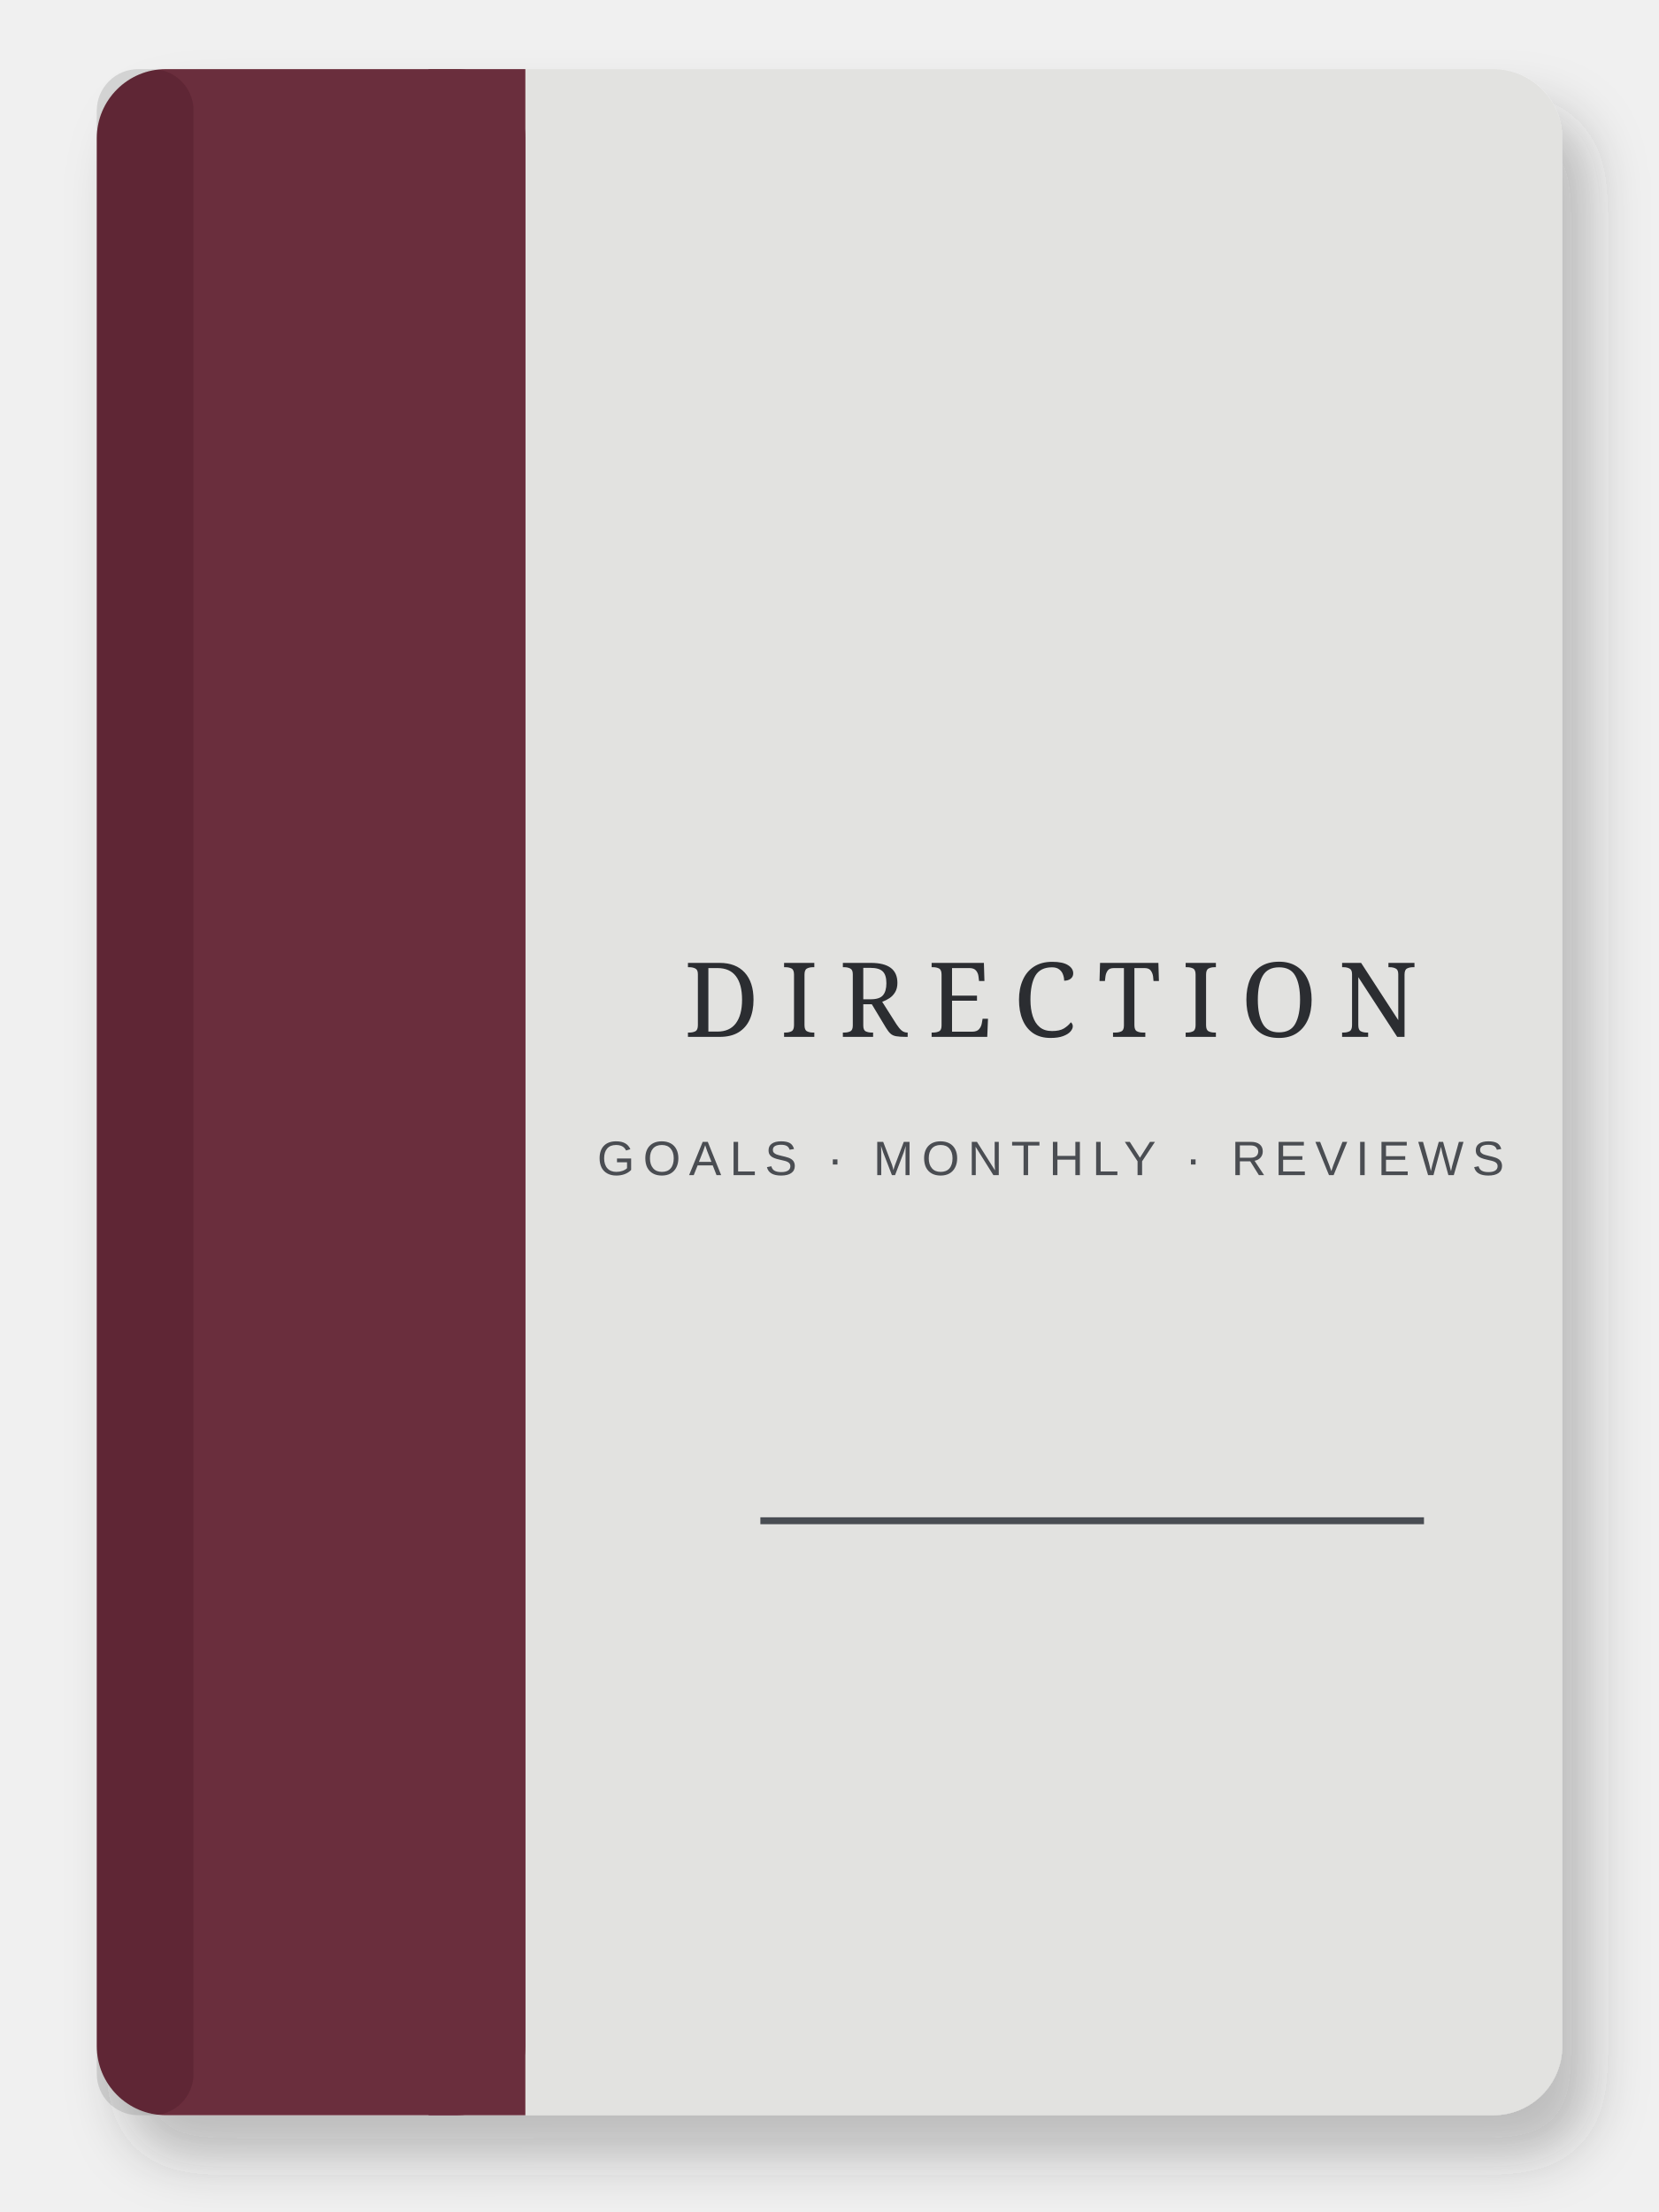
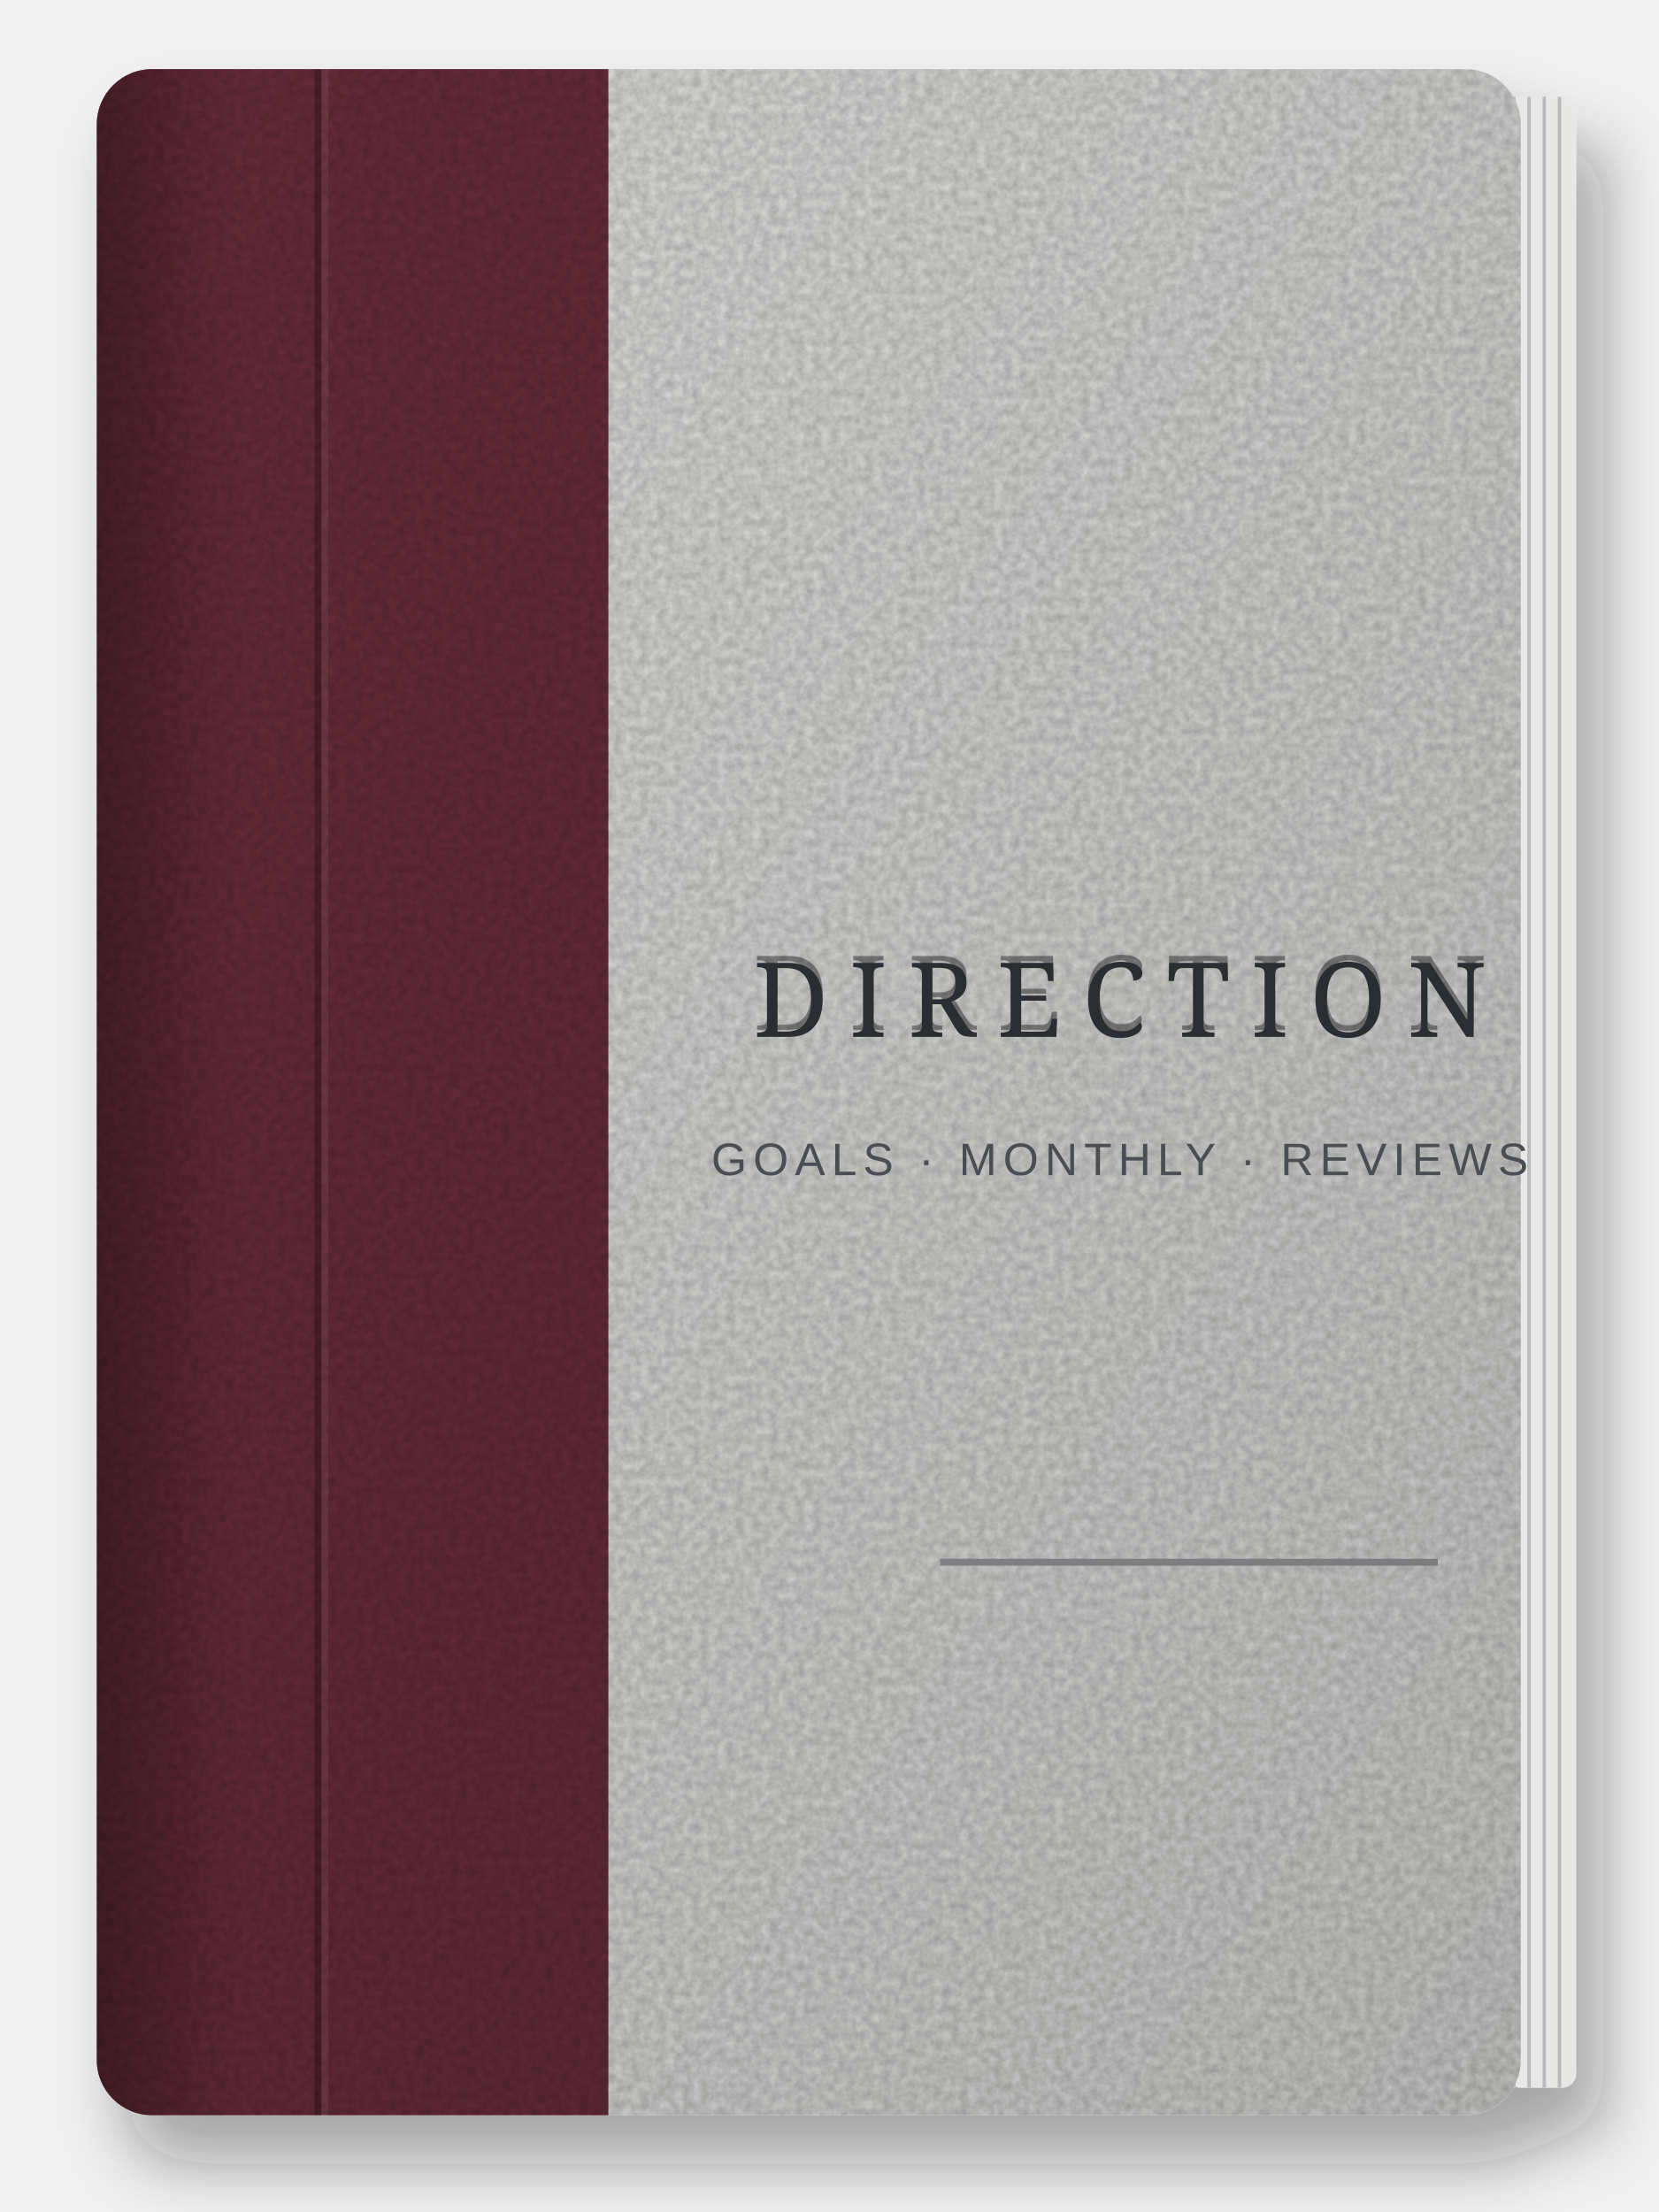
<svg xmlns="http://www.w3.org/2000/svg" viewBox="0 0 240 320" width="240" height="320">
  <defs>
    <filter id="s" x="-10%" y="-10%" width="125%" height="125%">
-       <feDropShadow dx="4" dy="6" stdDeviation="4" flood-color="#2B2D31" flood-opacity=".28" />
+       <feDropShadow dx="4" dy="7" stdDeviation="4.5" flood-color="#1a1b1e" flood-opacity=".35" />
    </filter>
+     <filter id="g" x="0" y="0" width="100%" height="100%">
+       <feTurbulence type="fractalNoise" baseFrequency="0.8" numOctaves="3" seed="7" result="n" />
+       <feColorMatrix in="n" type="matrix" values="0 0 0 0 0  0 0 0 0 0  0 0 0 0 0  0 0 0 0.25 0" />
+     </filter>
+     <filter id="e" x="-5%" y="-20%" width="110%" height="150%">
+       <feDropShadow dx="0" dy="1" stdDeviation="0" flood-color="#fff" flood-opacity=".12" />
+       <feDropShadow dx="0" dy="-1" stdDeviation="0" flood-color="#000" flood-opacity=".4" />
+     </filter>
+     <linearGradient id="l" x1="0" y1="0" x2="1" y2="1">
+       <stop offset="0" stop-color="#000" stop-opacity="0" />
+       <stop offset="1" stop-color="#000" stop-opacity=".14" />
+     </linearGradient>
+     <linearGradient id="h" x1="0" y1="0" x2="1" y2="0">
+       <stop offset="0" stop-color="#000" stop-opacity=".30" />
+       <stop offset=".45" stop-color="#000" stop-opacity=".05" />
+       <stop offset=".6" stop-color="#000" stop-opacity="0" />
+       <stop offset="1" stop-color="#000" stop-opacity="0" />
+     </linearGradient>
+     <clipPath id="c">
+       <rect x="14" y="10" width="206" height="296" rx="8" />
+     </clipPath>
+     <pattern id="dots" width="14" height="14" patternUnits="userSpaceOnUse">
+       <circle cx="7" cy="7" r="1.1" fill="#8A8C8F" />
+     </pattern>
  </defs>
  <g filter="url(#s)">
-     <rect x="14" y="10" width="212" height="296" rx="10" fill="#E2E2E0" />
-     <rect x="14" y="10" width="62" height="296" rx="10" fill="#6B2D3C" />
-     <rect x="62" y="10" width="14" height="296" fill="#6B2D3C" />
-     <path d="M110 220h96" stroke="#4A4D52" stroke-width="1" />
-     <rect x="14" y="10" width="14" height="296" rx="6" fill="#000" opacity=".12" />
+     <rect x="218" y="14" width="10" height="288" rx="2" fill="#E8E8E6" />
+     <path d="M219 14V302" stroke="#B9BABC" stroke-width=".5" transform="translate(0.0 0)" />
+     <path d="M219 14V302" stroke="#B9BABC" stroke-width=".5" transform="translate(2.2 0)" />
+     <path d="M219 14V302" stroke="#B9BABC" stroke-width=".5" transform="translate(4.4 0)" />
+     <path d="M219 14V302" stroke="#B9BABC" stroke-width=".5" transform="translate(6.6 0)" />
+     <rect x="14" y="10" width="206" height="296" rx="8" fill="#E2E2E0" />
  </g>
-   <text x="152" y="150" text-anchor="middle" font-family="Georgia,serif" font-size="15" letter-spacing="3" fill="#2B2D31">DIRECTION</text>
-   <text x="152" y="170" text-anchor="middle" font-family="Arial,sans-serif" font-size="7" letter-spacing="1.2" fill="#4A4D52">GOALS · MONTHLY · REVIEWS</text>
+   <g clip-path="url(#c)">
+     <rect x="14" y="10" width="206" height="296" filter="url(#g)" />
+     <rect x="14" y="10" width="74" height="296" fill="#6B2D3C" />
+     <rect x="14" y="10" width="74" height="296" filter="url(#g)" />
+     <path d="M136 226h72" stroke="#8A8C8F" />
+     <rect x="14" y="10" width="206" height="296" fill="url(#l)" />
+     <rect x="14" y="10" width="36" height="296" fill="url(#h)" />
+     <path d="M46 10V306" stroke="#000" stroke-opacity=".25" stroke-width="1" />
+     <path d="M47 10V306" stroke="#fff" stroke-opacity=".06" stroke-width="1" />
+   </g>
+   <g filter="url(#e)">
+     <text x="162" y="150" text-anchor="middle" font-family="Georgia,serif" font-size="15" letter-spacing="3" fill="#2B2D31">DIRECTION</text>
+   </g>
+   <text x="162" y="170" text-anchor="middle" font-family="Arial,sans-serif" font-size="6.6" letter-spacing="0.9" font-size-x="" fill="#4A4D52">GOALS · MONTHLY · REVIEWS</text>
</svg>
